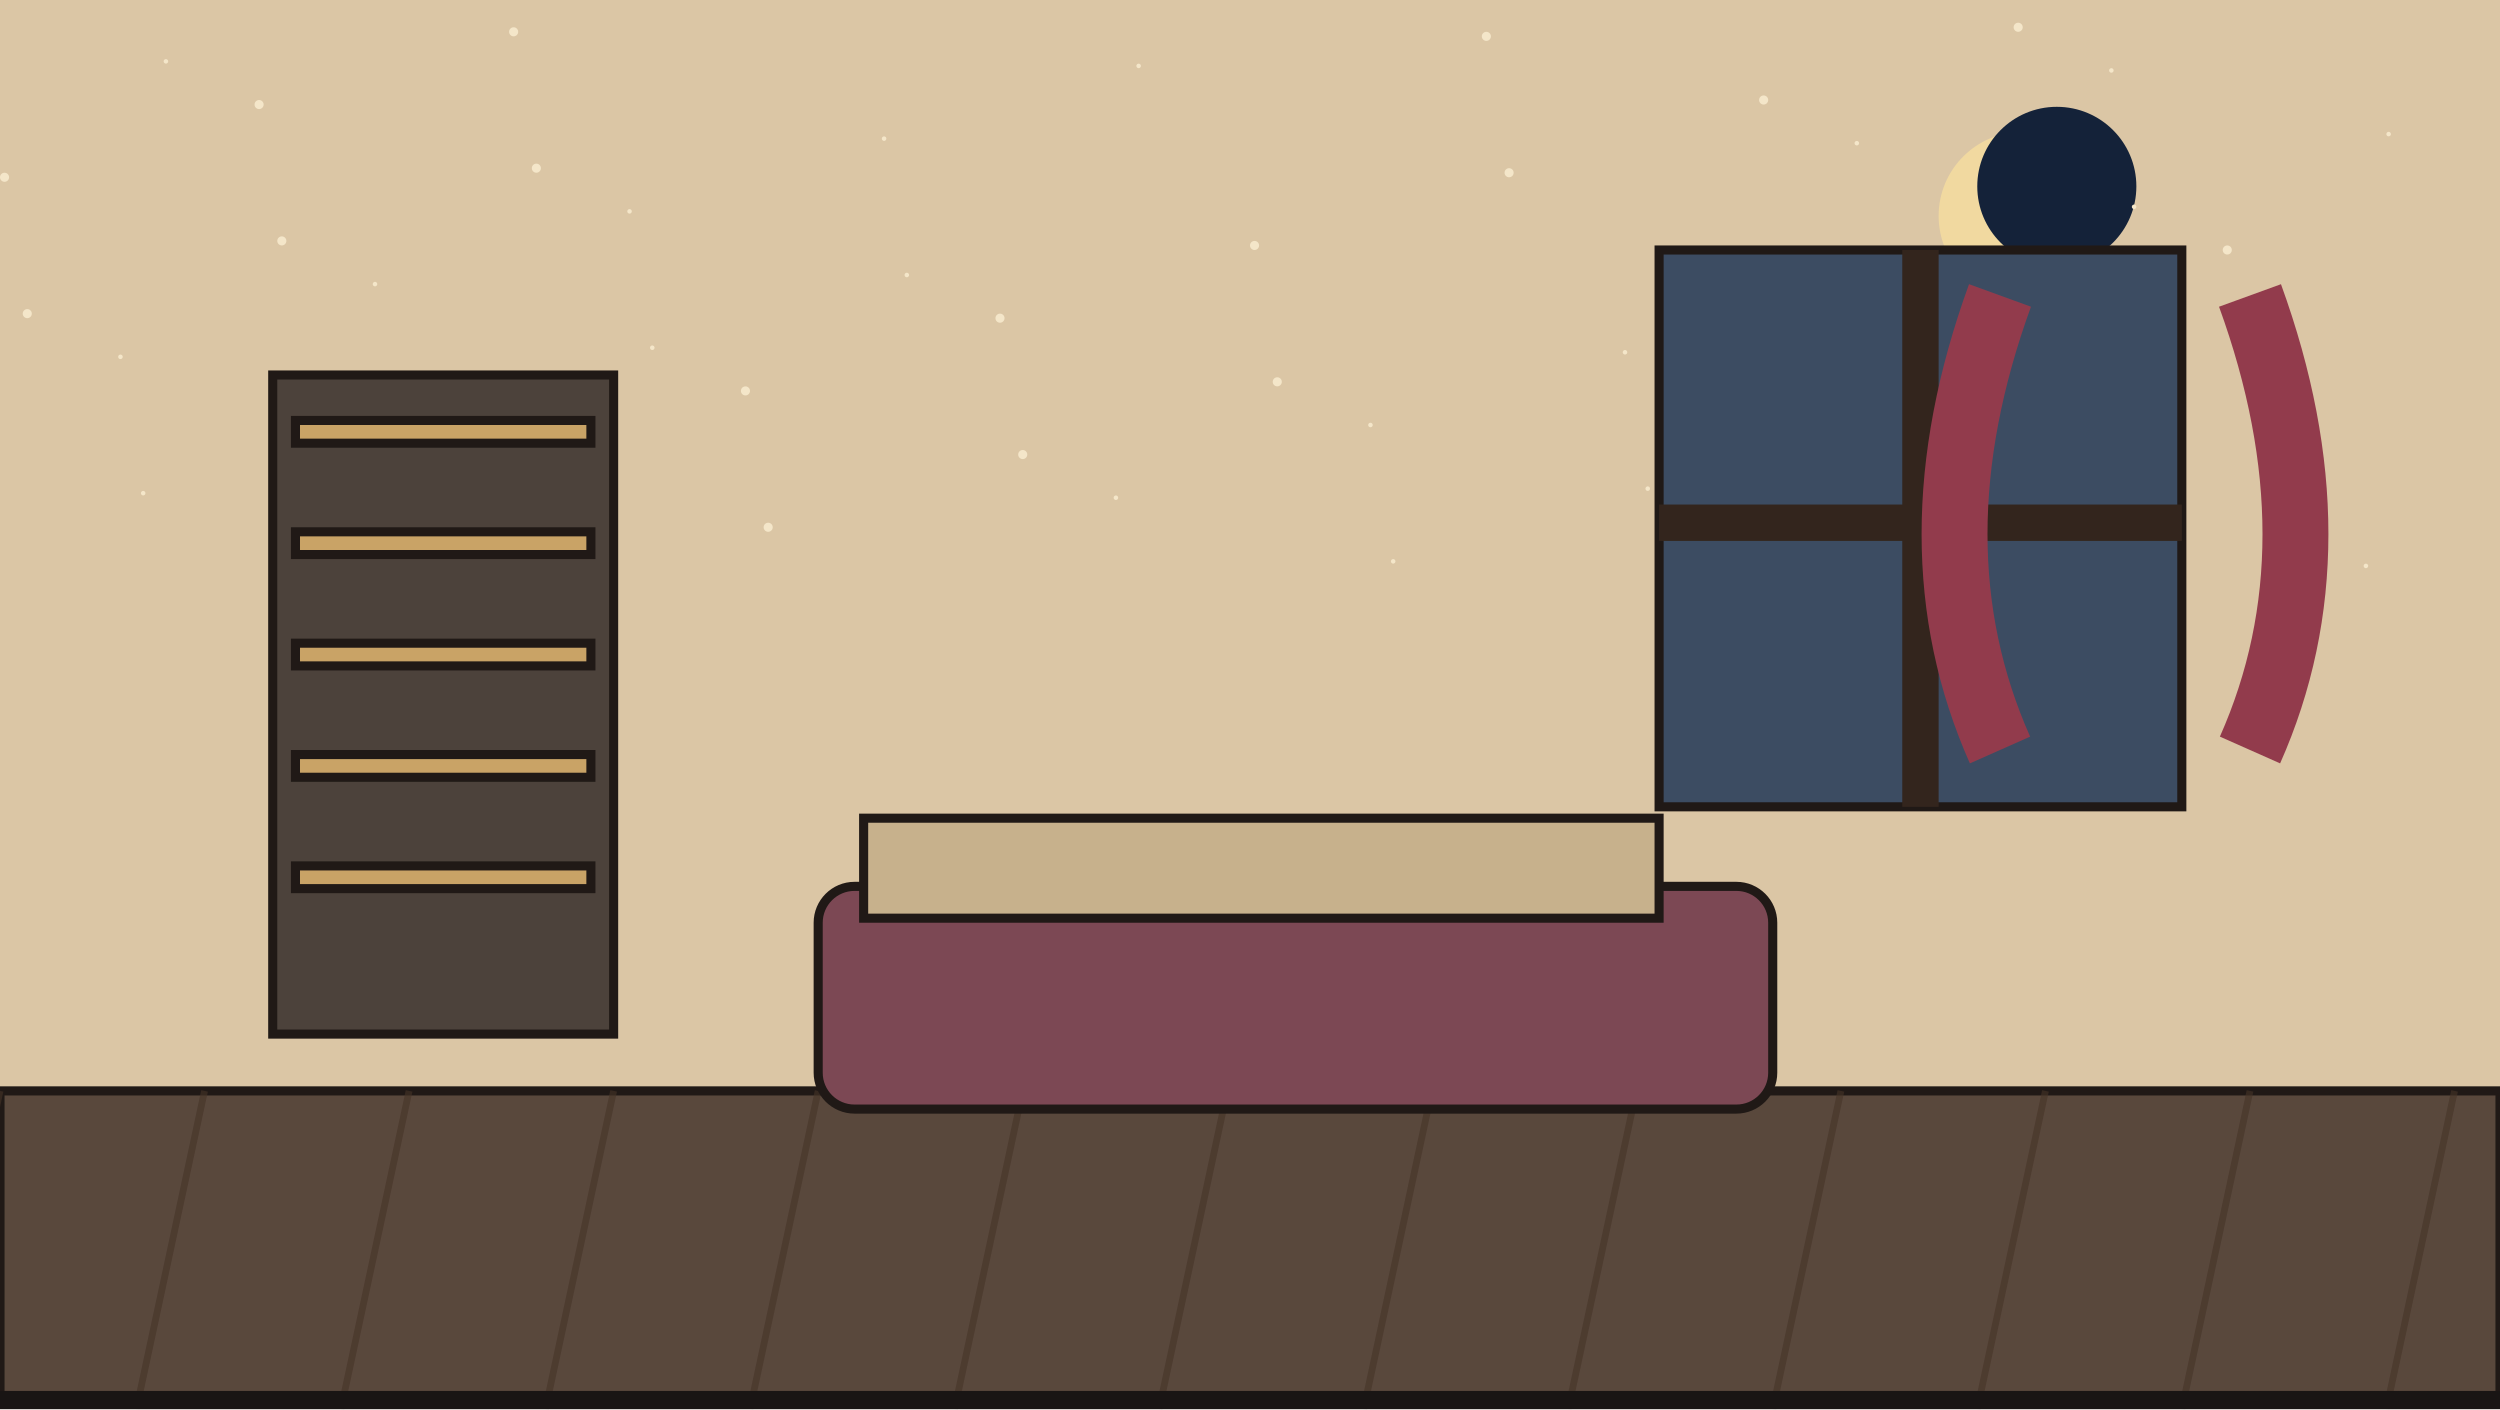
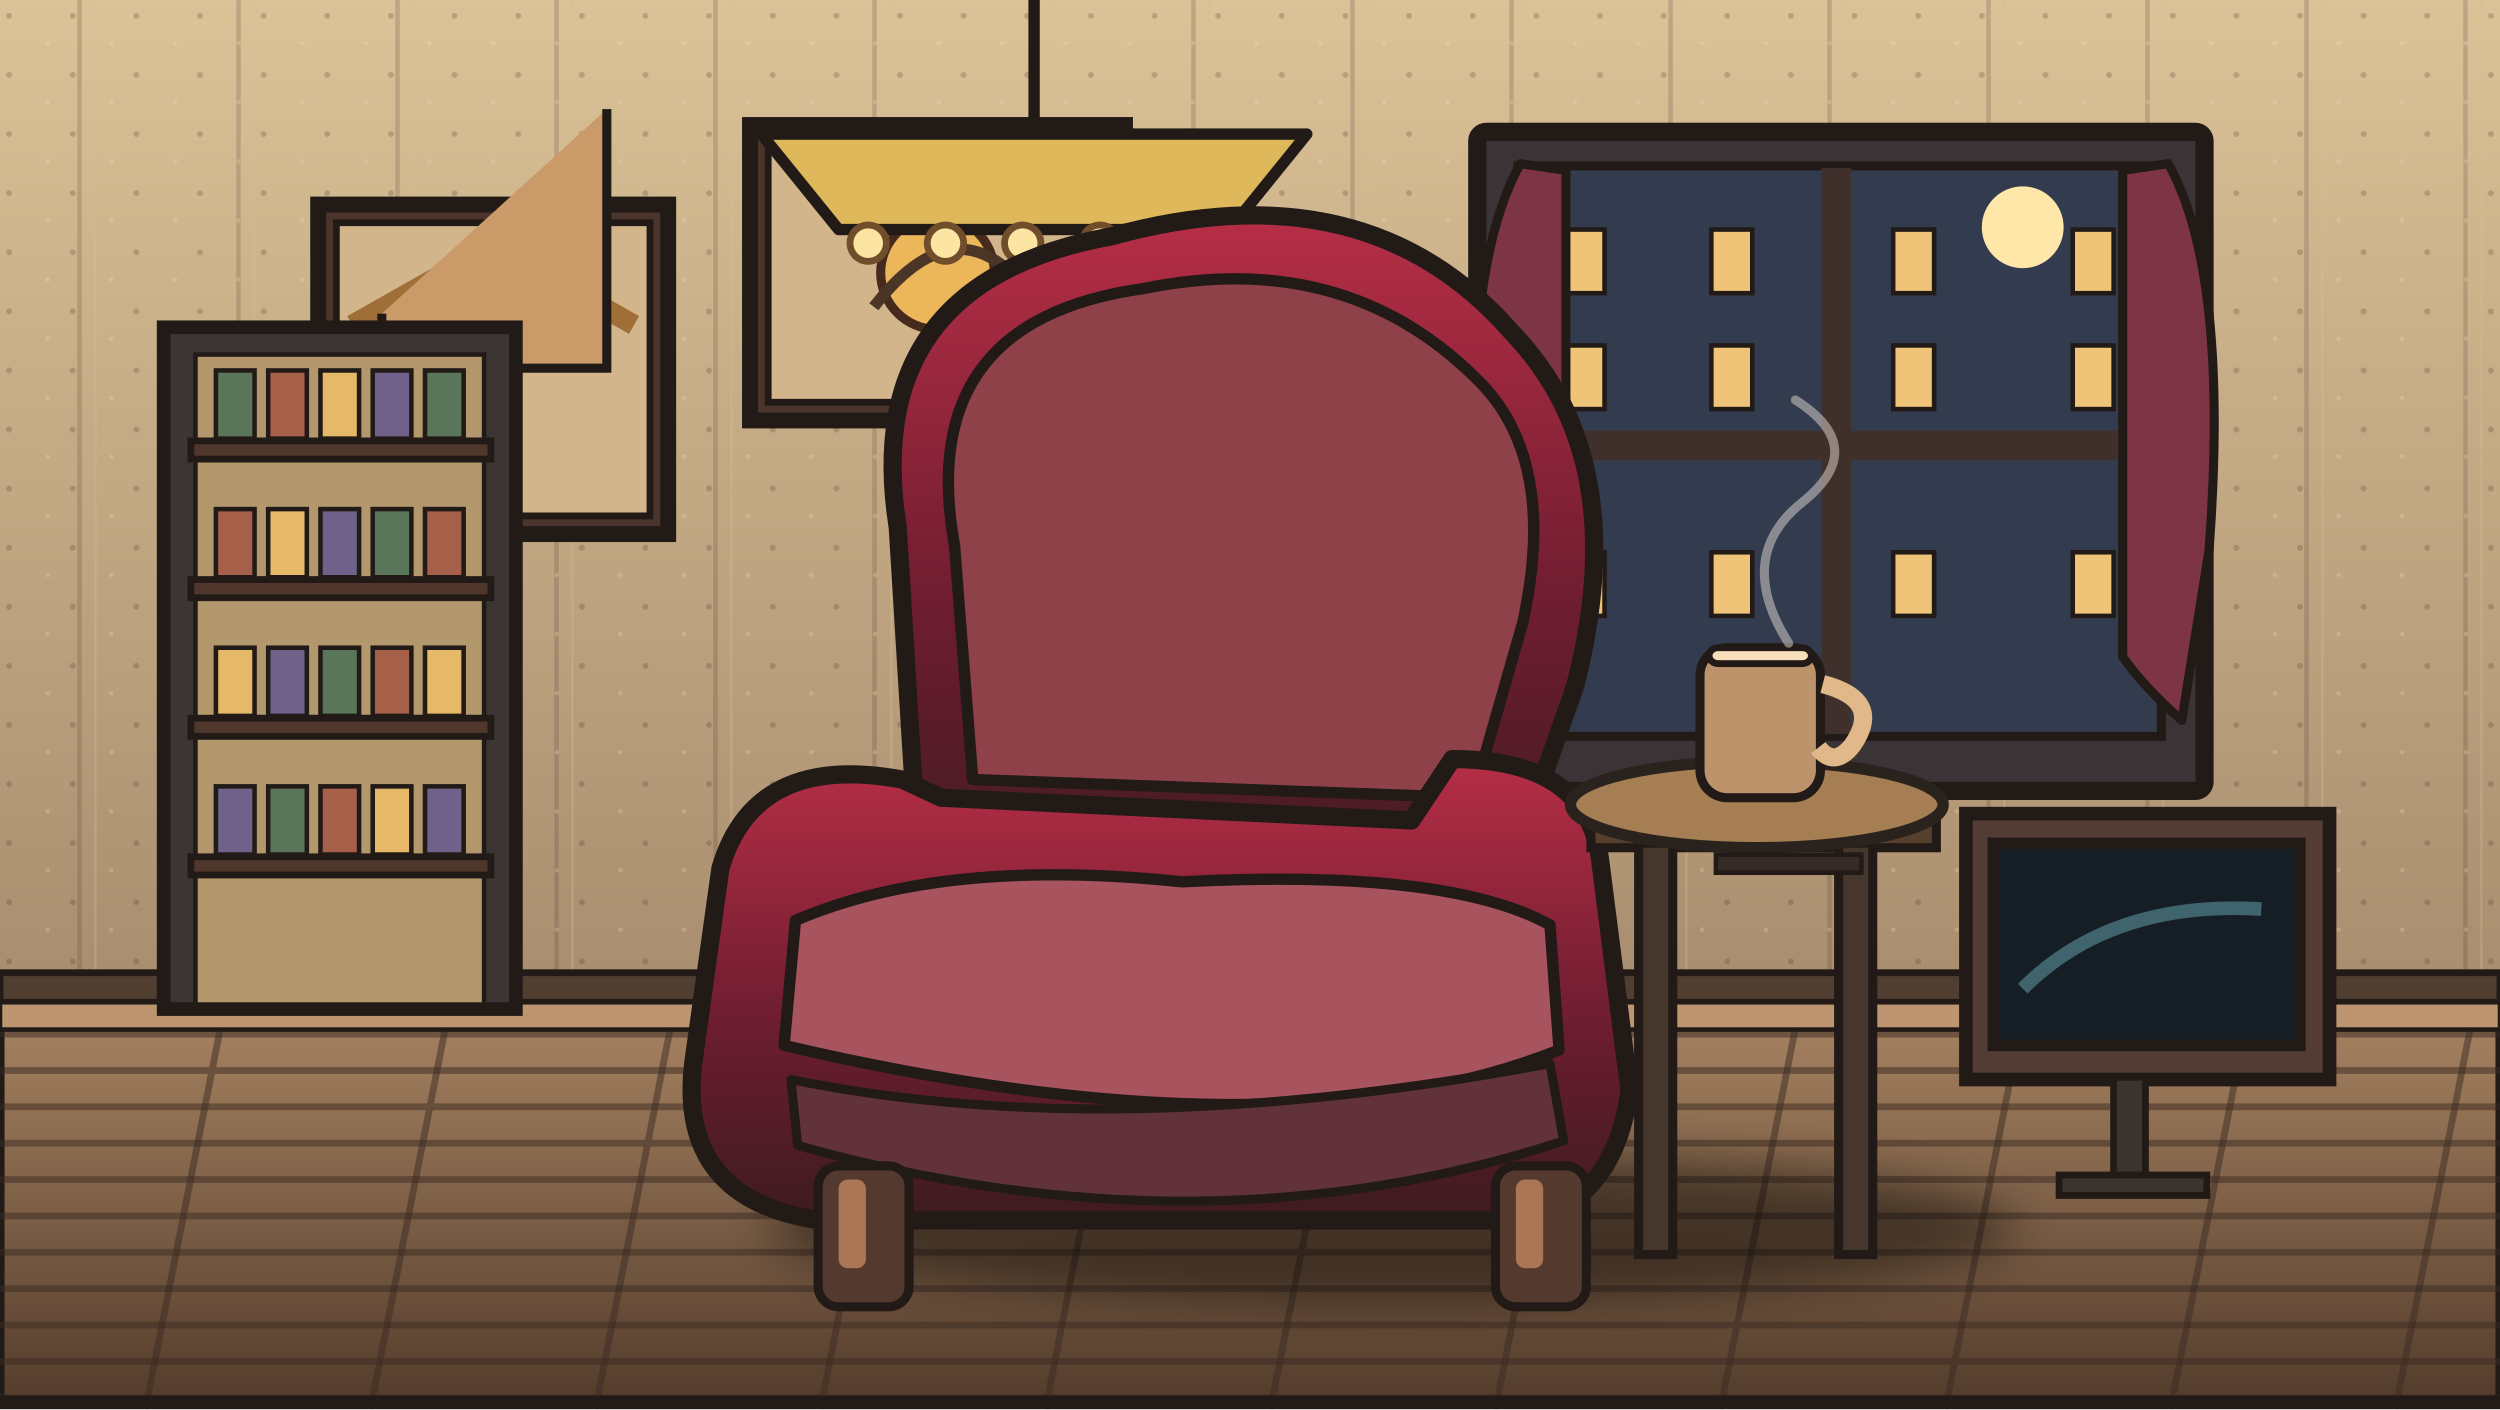
<svg xmlns="http://www.w3.org/2000/svg" viewBox="0 0 1100 620" preserveAspectRatio="xMidYMid slice">
-   <rect width="1100" height="620" fill="#dbc6a5" />
-   <circle cx="890" cy="95" r="37" fill="#f1d9a0" />
-   <circle cx="905" cy="82" r="35" fill="#142239" />
-   <circle cx="73" cy="27" r="1" fill="#f4e6c9" />
-   <circle cx="236" cy="74" r="2" fill="#f4e6c9" />
-   <circle cx="399" cy="121" r="1" fill="#f4e6c9" />
-   <circle cx="562" cy="168" r="2" fill="#f4e6c9" />
-   <circle cx="725" cy="215" r="1" fill="#f4e6c9" />
-   <circle cx="888" cy="12" r="2" fill="#f4e6c9" />
-   <circle cx="1051" cy="59" r="1" fill="#f4e6c9" />
-   <circle cx="124" cy="106" r="2" fill="#f4e6c9" />
-   <circle cx="287" cy="153" r="1" fill="#f4e6c9" />
-   <circle cx="450" cy="200" r="2" fill="#f4e6c9" />
-   <circle cx="613" cy="247" r="1" fill="#f4e6c9" />
-   <circle cx="776" cy="44" r="2" fill="#f4e6c9" />
-   <circle cx="939" cy="91" r="1" fill="#f4e6c9" />
-   <circle cx="12" cy="138" r="2" fill="#f4e6c9" />
-   <circle cx="175" cy="185" r="1" fill="#f4e6c9" />
-   <circle cx="338" cy="232" r="2" fill="#f4e6c9" />
-   <circle cx="501" cy="29" r="1" fill="#f4e6c9" />
-   <circle cx="664" cy="76" r="2" fill="#f4e6c9" />
-   <circle cx="827" cy="123" r="1" fill="#f4e6c9" />
-   <circle cx="990" cy="170" r="2" fill="#f4e6c9" />
-   <circle cx="63" cy="217" r="1" fill="#f4e6c9" />
-   <circle cx="226" cy="14" r="2" fill="#f4e6c9" />
-   <circle cx="389" cy="61" r="1" fill="#f4e6c9" />
-   <circle cx="552" cy="108" r="2" fill="#f4e6c9" />
-   <circle cx="715" cy="155" r="1" fill="#f4e6c9" />
-   <circle cx="878" cy="202" r="2" fill="#f4e6c9" />
-   <circle cx="1041" cy="249" r="1" fill="#f4e6c9" />
-   <circle cx="114" cy="46" r="2" fill="#f4e6c9" />
-   <circle cx="277" cy="93" r="1" fill="#f4e6c9" />
-   <circle cx="440" cy="140" r="2" fill="#f4e6c9" />
-   <circle cx="603" cy="187" r="1" fill="#f4e6c9" />
-   <circle cx="766" cy="234" r="2" fill="#f4e6c9" />
-   <circle cx="929" cy="31" r="1" fill="#f4e6c9" />
-   <circle cx="2" cy="78" r="2" fill="#f4e6c9" />
-   <circle cx="165" cy="125" r="1" fill="#f4e6c9" />
-   <circle cx="328" cy="172" r="2" fill="#f4e6c9" />
-   <circle cx="491" cy="219" r="1" fill="#f4e6c9" />
-   <circle cx="654" cy="16" r="2" fill="#f4e6c9" />
-   <circle cx="817" cy="63" r="1" fill="#f4e6c9" />
-   <circle cx="980" cy="110" r="2" fill="#f4e6c9" />
-   <circle cx="53" cy="157" r="1" fill="#f4e6c9" />
-   <circle cx="216" cy="204" r="2" fill="#f4e6c9" />
-   <rect x="0" y="480" width="1100" height="140" fill="#59483c" stroke="#201916" stroke-width="4" />
-   <path d="M0 480l-30 140" stroke="#453327" stroke-width="3" opacity=".6" />
-   <path d="M90 480l-30 140" stroke="#453327" stroke-width="3" opacity=".6" />
-   <path d="M180 480l-30 140" stroke="#453327" stroke-width="3" opacity=".6" />
-   <path d="M270 480l-30 140" stroke="#453327" stroke-width="3" opacity=".6" />
-   <path d="M360 480l-30 140" stroke="#453327" stroke-width="3" opacity=".6" />
-   <path d="M450 480l-30 140" stroke="#453327" stroke-width="3" opacity=".6" />
-   <path d="M540 480l-30 140" stroke="#453327" stroke-width="3" opacity=".6" />
-   <path d="M630 480l-30 140" stroke="#453327" stroke-width="3" opacity=".6" />
-   <path d="M720 480l-30 140" stroke="#453327" stroke-width="3" opacity=".6" />
-   <path d="M810 480l-30 140" stroke="#453327" stroke-width="3" opacity=".6" />
-   <path d="M900 480l-30 140" stroke="#453327" stroke-width="3" opacity=".6" />
-   <path d="M990 480l-30 140" stroke="#453327" stroke-width="3" opacity=".6" />
-   <path d="M1080 480l-30 140" stroke="#453327" stroke-width="3" opacity=".6" />
-   <rect x="730" y="110" width="230" height="245" fill="#3c4c62" stroke="#201916" stroke-width="4" />
-   <path d="M845 110v245M730 230h230" stroke="#33251d" stroke-width="16" />
-   <rect x="360" y="390" width="420" height="98" fill="#7c4854" stroke="#201916" stroke-width="4" rx="16" />
-   <rect x="380" y="360" width="350" height="44" fill="#c7b18c" stroke="#201916" stroke-width="4" />
-   <rect x="120" y="165" width="150" height="290" fill="#4c423b" stroke="#201916" stroke-width="4" />
-   <rect x="130" y="185" width="130" height="10" fill="#c9a366" stroke="#201916" stroke-width="4" />
-   <rect x="130" y="234" width="130" height="10" fill="#c9a366" stroke="#201916" stroke-width="4" />
-   <rect x="130" y="283" width="130" height="10" fill="#c9a366" stroke="#201916" stroke-width="4" />
-   <rect x="130" y="332" width="130" height="10" fill="#c9a366" stroke="#201916" stroke-width="4" />
-   <rect x="130" y="381" width="130" height="10" fill="#c9a366" stroke="#201916" stroke-width="4" />
-   <path d="M880 130q-40 110 0 200M990 130q40 110 0 200" stroke="#923b4c" stroke-width="29" fill="none" />
-   <path d="M0 618H1100" stroke="#191514" stroke-width="12" />
+   <defs>
+     <linearGradient id="wall" x2="0" y2="1">
+       <stop stop-color="#ddc398" />
+       <stop offset="1" stop-color="#a58b6c" />
+     </linearGradient>
+     <linearGradient id="floor" x2="0" y2="1">
+       <stop stop-color="#a98563" />
+       <stop offset="1" stop-color="#523b2b" />
+     </linearGradient>
+     <linearGradient id="couch" x2="0" y2="1">
+       <stop stop-color="#b62e46" />
+       <stop offset=".55" stop-color="#701d31" />
+       <stop offset="1" stop-color="#3d1b20" />
+     </linearGradient>
+     <radialGradient id="lamp">
+       <stop stop-color="#ffe6a2" stop-opacity=".56" />
+       <stop offset="1" stop-color="#ffe6a2" stop-opacity="0" />
+     </radialGradient>
+     <pattern id="dots" width="28" height="26" patternUnits="userSpaceOnUse">
+       <circle cx="4" cy="7" r="1.3" fill="#3f2d29" opacity=".22" />
+       <circle cx="21" cy="19" r="1" fill="#f8e1b8" opacity=".25" />
+     </pattern>
+     <pattern id="stripe" width="70" height="100" patternUnits="userSpaceOnUse">
+       <path d="M35 0v100" stroke="#4b3833" stroke-opacity=".2" stroke-width="2" />
+       <path d="M42 0v100" stroke="#d9b993" stroke-opacity=".35" stroke-width="1" />
+     </pattern>
+     <filter id="shadow" x="-40%" y="-40%" width="180%" height="180%">
+       <feGaussianBlur stdDeviation="10" />
+     </filter>
+   </defs>
+   <rect x="-10" y="-10" width="1120" height="472" rx="0" fill="url(#wall)" stroke="#211a16" stroke-width="5" />
+   <rect x="0" y="0" width="1100" height="460" rx="0" fill="url(#stripe)" stroke="#211a16" stroke-width="0" />
+   <rect x="0" y="0" width="1100" height="460" rx="0" fill="url(#dots)" stroke="#211a16" stroke-width="0" />
+   <path d="M0 440L1100 440v180H0Z" fill="url(#floor)" stroke="#211a16" stroke-width="4" stroke-linejoin="round" />
+   <path d="M0 442L-35 620M0 455H1100" fill="none" stroke="#3a2b22" stroke-opacity=".5" stroke-width="3" />
+   <path d="M99 442L64 620M0 471H1100" fill="none" stroke="#3a2b22" stroke-opacity=".5" stroke-width="3" />
+   <path d="M198 442L163 620M0 487H1100" fill="none" stroke="#3a2b22" stroke-opacity=".5" stroke-width="3" />
+   <path d="M297 442L262 620M0 503H1100" fill="none" stroke="#3a2b22" stroke-opacity=".5" stroke-width="3" />
+   <path d="M396 442L361 620M0 519H1100" fill="none" stroke="#3a2b22" stroke-opacity=".5" stroke-width="3" />
+   <path d="M495 442L460 620M0 535H1100" fill="none" stroke="#3a2b22" stroke-opacity=".5" stroke-width="3" />
+   <path d="M594 442L559 620M0 551H1100" fill="none" stroke="#3a2b22" stroke-opacity=".5" stroke-width="3" />
+   <path d="M693 442L658 620M0 567H1100" fill="none" stroke="#3a2b22" stroke-opacity=".5" stroke-width="3" />
+   <path d="M792 442L757 620M0 583H1100" fill="none" stroke="#3a2b22" stroke-opacity=".5" stroke-width="3" />
+   <path d="M891 442L856 620M0 599H1100" fill="none" stroke="#3a2b22" stroke-opacity=".5" stroke-width="3" />
+   <path d="M990 442L955 620M0 615H1100" fill="none" stroke="#3a2b22" stroke-opacity=".5" stroke-width="3" />
+   <path d="M1089 442L1054 620M0 631H1100" fill="none" stroke="#3a2b22" stroke-opacity=".5" stroke-width="3" />
+   <rect x="0" y="428" width="1100" height="13" rx="0" fill="#503e31" stroke="#211a16" stroke-width="3" />
+   <rect x="0" y="441" width="1100" height="12" rx="0" fill="#bd9671" stroke="#211a16" stroke-width="2" />
+   <rect x="650" y="58" width="320" height="290" rx="4" fill="#3b3437" stroke="#211a16" stroke-width="8" />
+   <rect x="668" y="73" width="283" height="251" rx="0" fill="#333b4e" stroke="#211a16" stroke-width="4" />
+   <path d="M808 74v249M668 196h282" stroke="#40302c" stroke-width="13" />
+   <rect x="688" y="101" width="18" height="28" rx="0" fill="#f0c478" stroke="#211a16" stroke-width="2" />
+   <rect x="688" y="152" width="18" height="28" rx="0" fill="#f0c478" stroke="#211a16" stroke-width="2" />
+   <rect x="688" y="243" width="18" height="28" rx="0" fill="#f0c478" stroke="#211a16" stroke-width="2" />
+   <rect x="753" y="101" width="18" height="28" rx="0" fill="#f0c478" stroke="#211a16" stroke-width="2" />
+   <rect x="753" y="152" width="18" height="28" rx="0" fill="#f0c478" stroke="#211a16" stroke-width="2" />
+   <rect x="753" y="243" width="18" height="28" rx="0" fill="#f0c478" stroke="#211a16" stroke-width="2" />
+   <rect x="833" y="101" width="18" height="28" rx="0" fill="#f0c478" stroke="#211a16" stroke-width="2" />
+   <rect x="833" y="152" width="18" height="28" rx="0" fill="#f0c478" stroke="#211a16" stroke-width="2" />
+   <rect x="833" y="243" width="18" height="28" rx="0" fill="#f0c478" stroke="#211a16" stroke-width="2" />
+   <rect x="912" y="101" width="18" height="28" rx="0" fill="#f0c478" stroke="#211a16" stroke-width="2" />
+   <rect x="912" y="152" width="18" height="28" rx="0" fill="#f0c478" stroke="#211a16" stroke-width="2" />
+   <rect x="912" y="243" width="18" height="28" rx="0" fill="#f0c478" stroke="#211a16" stroke-width="2" />
+   <path d="M890 100m-18 0a18 18 0 1 0 36 0a18 18 0 1 0-36 0" fill="#ffe7aa" />
+   <path d="M669 72q-27 48-18 170l12 75q17-15 26-28V75Z" fill="#7d3444" stroke="#211a16" stroke-width="4" stroke-linejoin="round" />
+   <path d="M954 72q27 48 18 170l-12 75q-17-15-26-28V75Z" fill="#7d3444" stroke="#211a16" stroke-width="4" stroke-linejoin="round" />
+   <rect x="140" y="90" width="154" height="145" rx="0" fill="#4b342b" stroke="#211a16" stroke-width="7" />
+   <rect x="148" y="98" width="138" height="129" rx="0" fill="#d2b58a" stroke="#211a16" stroke-width="3" />
+   <path d="M155 143l62.0-35 62.0 35" fill="none" stroke="#9f6f37" stroke-width="9" />
+   <path d="M168 138v24h99V48" fill="#ca9a68" stroke="#201b17" stroke-width="4" />
+   <rect x="330" y="55" width="165" height="130" rx="0" fill="#4b342b" stroke="#211a16" stroke-width="7" />
+   <rect x="338" y="63" width="149" height="114" rx="0" fill="#d2b58a" stroke="#211a16" stroke-width="3" />
+   <circle cx="412.5" cy="120.0" r="25" fill="#ebb75a" stroke="#452a1d" stroke-width="4" />
+   <path d="M384.5 135.0q35-45 65-10" fill="none" stroke="#4b3526" stroke-width="5" />
+   <rect x="72" y="144" width="155" height="300" rx="0" fill="#3b3533" stroke="#211a16" stroke-width="6" />
+   <rect x="86" y="156" width="127" height="286" rx="0" fill="#b3986d" stroke="#211a16" stroke-width="2" />
+   <rect x="84" y="194" width="132" height="8" rx="0" fill="#4f382b" stroke="#211a16" stroke-width="3" />
+   <rect x="95" y="163" width="17" height="30" rx="0" fill="#59765a" stroke="#211a16" stroke-width="2" />
+   <rect x="118" y="163" width="17" height="30" rx="0" fill="#a65f48" stroke="#211a16" stroke-width="2" />
+   <rect x="141" y="163" width="17" height="30" rx="0" fill="#e5b968" stroke="#211a16" stroke-width="2" />
+   <rect x="164" y="163" width="17" height="30" rx="0" fill="#70618a" stroke="#211a16" stroke-width="2" />
+   <rect x="187" y="163" width="17" height="30" rx="0" fill="#59765a" stroke="#211a16" stroke-width="2" />
+   <rect x="84" y="255" width="132" height="8" rx="0" fill="#4f382b" stroke="#211a16" stroke-width="3" />
+   <rect x="95" y="224" width="17" height="30" rx="0" fill="#a65f48" stroke="#211a16" stroke-width="2" />
+   <rect x="118" y="224" width="17" height="30" rx="0" fill="#e5b968" stroke="#211a16" stroke-width="2" />
+   <rect x="141" y="224" width="17" height="30" rx="0" fill="#70618a" stroke="#211a16" stroke-width="2" />
+   <rect x="164" y="224" width="17" height="30" rx="0" fill="#59765a" stroke="#211a16" stroke-width="2" />
+   <rect x="187" y="224" width="17" height="30" rx="0" fill="#a65f48" stroke="#211a16" stroke-width="2" />
+   <rect x="84" y="316" width="132" height="8" rx="0" fill="#4f382b" stroke="#211a16" stroke-width="3" />
+   <rect x="95" y="285" width="17" height="30" rx="0" fill="#e5b968" stroke="#211a16" stroke-width="2" />
+   <rect x="118" y="285" width="17" height="30" rx="0" fill="#70618a" stroke="#211a16" stroke-width="2" />
+   <rect x="141" y="285" width="17" height="30" rx="0" fill="#59765a" stroke="#211a16" stroke-width="2" />
+   <rect x="164" y="285" width="17" height="30" rx="0" fill="#a65f48" stroke="#211a16" stroke-width="2" />
+   <rect x="187" y="285" width="17" height="30" rx="0" fill="#e5b968" stroke="#211a16" stroke-width="2" />
+   <rect x="84" y="377" width="132" height="8" rx="0" fill="#4f382b" stroke="#211a16" stroke-width="3" />
+   <rect x="95" y="346" width="17" height="30" rx="0" fill="#70618a" stroke="#211a16" stroke-width="2" />
+   <rect x="118" y="346" width="17" height="30" rx="0" fill="#59765a" stroke="#211a16" stroke-width="2" />
+   <rect x="141" y="346" width="17" height="30" rx="0" fill="#a65f48" stroke="#211a16" stroke-width="2" />
+   <rect x="164" y="346" width="17" height="30" rx="0" fill="#e5b968" stroke="#211a16" stroke-width="2" />
+   <rect x="187" y="346" width="17" height="30" rx="0" fill="#70618a" stroke="#211a16" stroke-width="2" />
+   <path d="M455 0v59m-120 0H575l-34 42H369Z" fill="#dfb85b" stroke="#211a16" stroke-width="5" stroke-linejoin="round" />
+   <circle cx="382" cy="107" r="8" fill="#fce5a3" stroke="#704e2c" stroke-width="3" />
+   <circle cx="416" cy="107" r="8" fill="#fce5a3" stroke="#704e2c" stroke-width="3" />
+   <circle cx="450" cy="107" r="8" fill="#fce5a3" stroke="#704e2c" stroke-width="3" />
+   <circle cx="484" cy="107" r="8" fill="#fce5a3" stroke="#704e2c" stroke-width="3" />
+   <circle cx="518" cy="107" r="8" fill="#fce5a3" stroke="#704e2c" stroke-width="3" />
+   <circle cx="552" cy="107" r="8" fill="#fce5a3" stroke="#704e2c" stroke-width="3" />
+   <ellipse cx="612" cy="540" rx="275" ry="33" fill="#00000070" filter="url(#shadow)" />
+   <path d="M395 232q-17-108 94-128 112-31 176 42 54 56 28 156l-34 97-254-4Z" fill="url(#couch)" stroke="#211a16" stroke-width="8" stroke-linejoin="round" />
+   <path d="M420 240q-18-99 83-113 88-18 146 39 37 35 21 108l-22 77-220-8Z" fill="#8e4148" stroke="#211a16" stroke-width="5" stroke-linejoin="round" />
+   <path d="M397 343q-65-12-80 39l-12 86q-7 60 56 69h300q48-1 56-57l-13-102q-6-44-65-44l-18 27-207-10Z" fill="url(#couch)" stroke="#211a16" stroke-width="8" stroke-linejoin="round" />
+   <path d="M350 405q65-28 170-17 117-6 162 19l4 55q-123 49-341-2Z" fill="#a7545e" stroke="#211a16" stroke-width="5" stroke-linejoin="round" />
+   <path d="M348 475q142 29 334-7l6 34q-159 52-337 2Z" fill="#62323b" stroke="#211a16" stroke-width="4" stroke-linejoin="round" />
+   <rect x="360" y="513" width="40" height="62" rx="9" fill="#54392e" stroke="#211a16" stroke-width="4" />
+   <rect x="369" y="519" width="12" height="39" rx="4" fill="#ac7655" stroke="#211a16" stroke-width="0" />
+   <rect x="658" y="513" width="40" height="62" rx="9" fill="#54392e" stroke="#211a16" stroke-width="4" />
+   <rect x="667" y="519" width="12" height="39" rx="4" fill="#ac7655" stroke="#211a16" stroke-width="0" />
+   <rect x="700" y="355" width="152" height="18" rx="0" fill="#573f2e" stroke="#211a16" stroke-width="4" />
+   <rect x="721" y="371" width="15" height="181" rx="0" fill="#46372c" stroke="#211a16" stroke-width="4" />
+   <rect x="809" y="371" width="15" height="181" rx="0" fill="#46372c" stroke="#211a16" stroke-width="4" />
+   <ellipse cx="773" cy="354" rx="82" ry="19" fill="#a57f53" stroke="#2a221d" stroke-width="5" />
+   <rect x="748" y="285" width="53" height="66" rx="12" fill="#bd936b" stroke="#211a16" stroke-width="4" />
+   <rect x="752" y="285" width="45" height="7" rx="4" fill="#f9debc" stroke="#211a16" stroke-width="3" />
+   <path d="M802 301q27 7 13 27-8 10-15 1" fill="none" stroke="#e0b88a" stroke-width="8" />
+   <path d="M787 283q-24-38 6-62t-3-45" fill="none" stroke="#f4eee3" stroke-opacity=".45" stroke-width="4" stroke-linecap="round" />
+   <rect x="755" y="376" width="64" height="8" rx="0" fill="#362b26" stroke="#211a16" stroke-width="2" />
+   <rect x="865" y="358" width="160" height="117" rx="0" fill="#523c33" stroke="#211a16" stroke-width="6" />
+   <rect x="877" y="371" width="135" height="89" rx="0" fill="#151e25" stroke="#211a16" stroke-width="5" />
+   <path d="M890 435q39-39 105-35" fill="none" stroke="#52818b" stroke-width="6" opacity=".7" />
+   <rect x="930" y="474" width="14" height="44" rx="0" fill="#3a342f" stroke="#211a16" stroke-width="3" />
+   <rect x="906" y="517" width="65" height="9" rx="0" fill="#3a342f" stroke="#211a16" stroke-width="3" />
+   <path d="M0 619H1100" stroke="#211a16" stroke-width="10" />
</svg>
